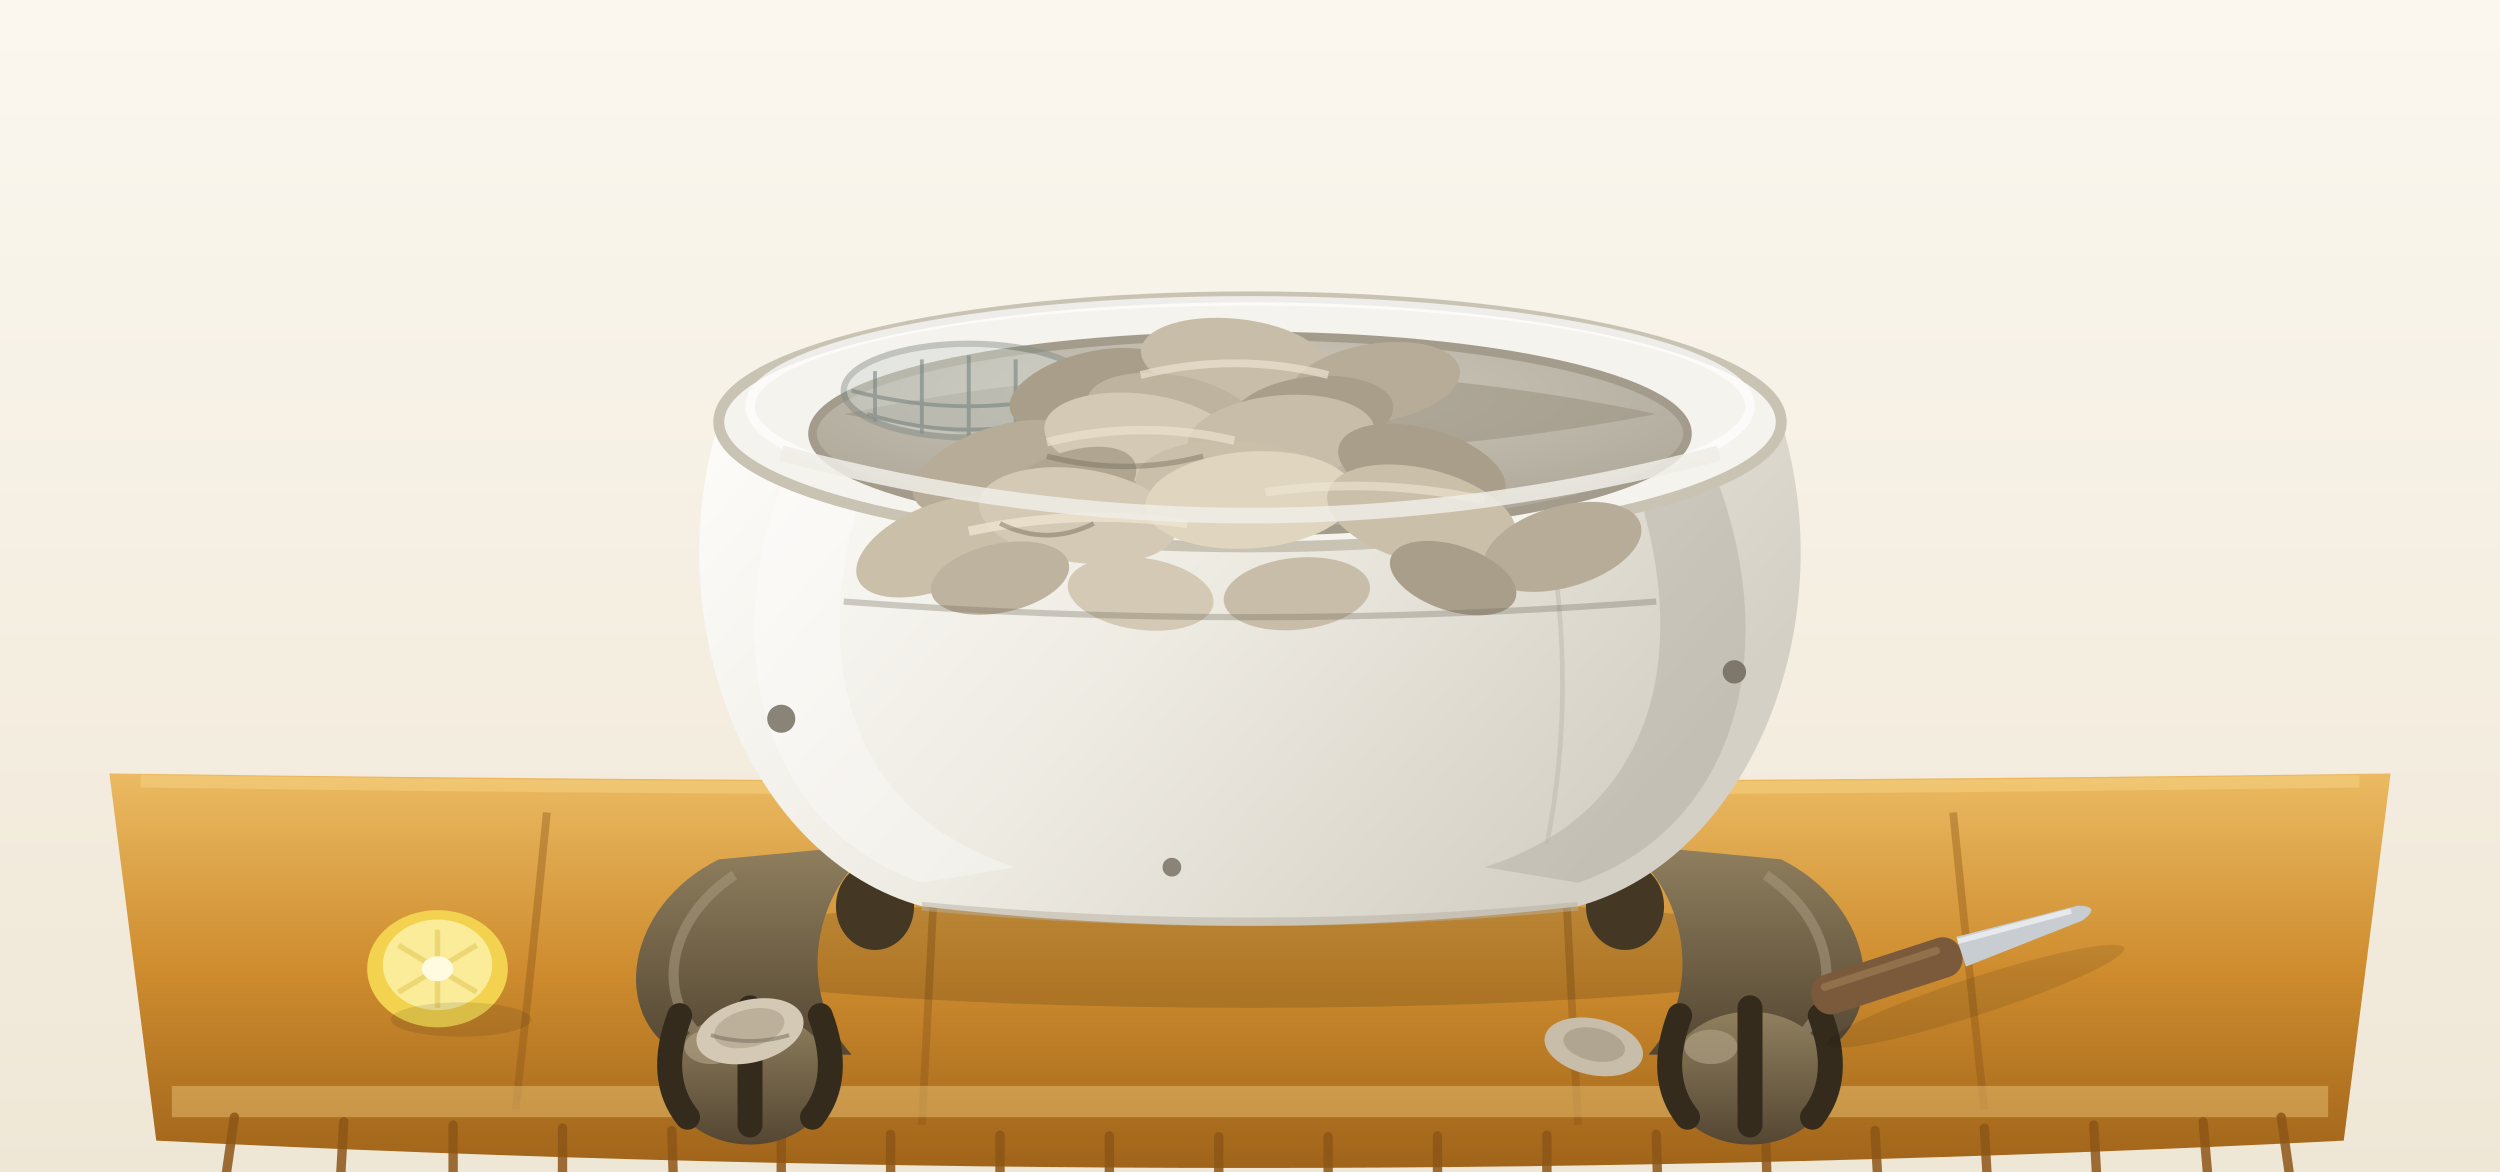
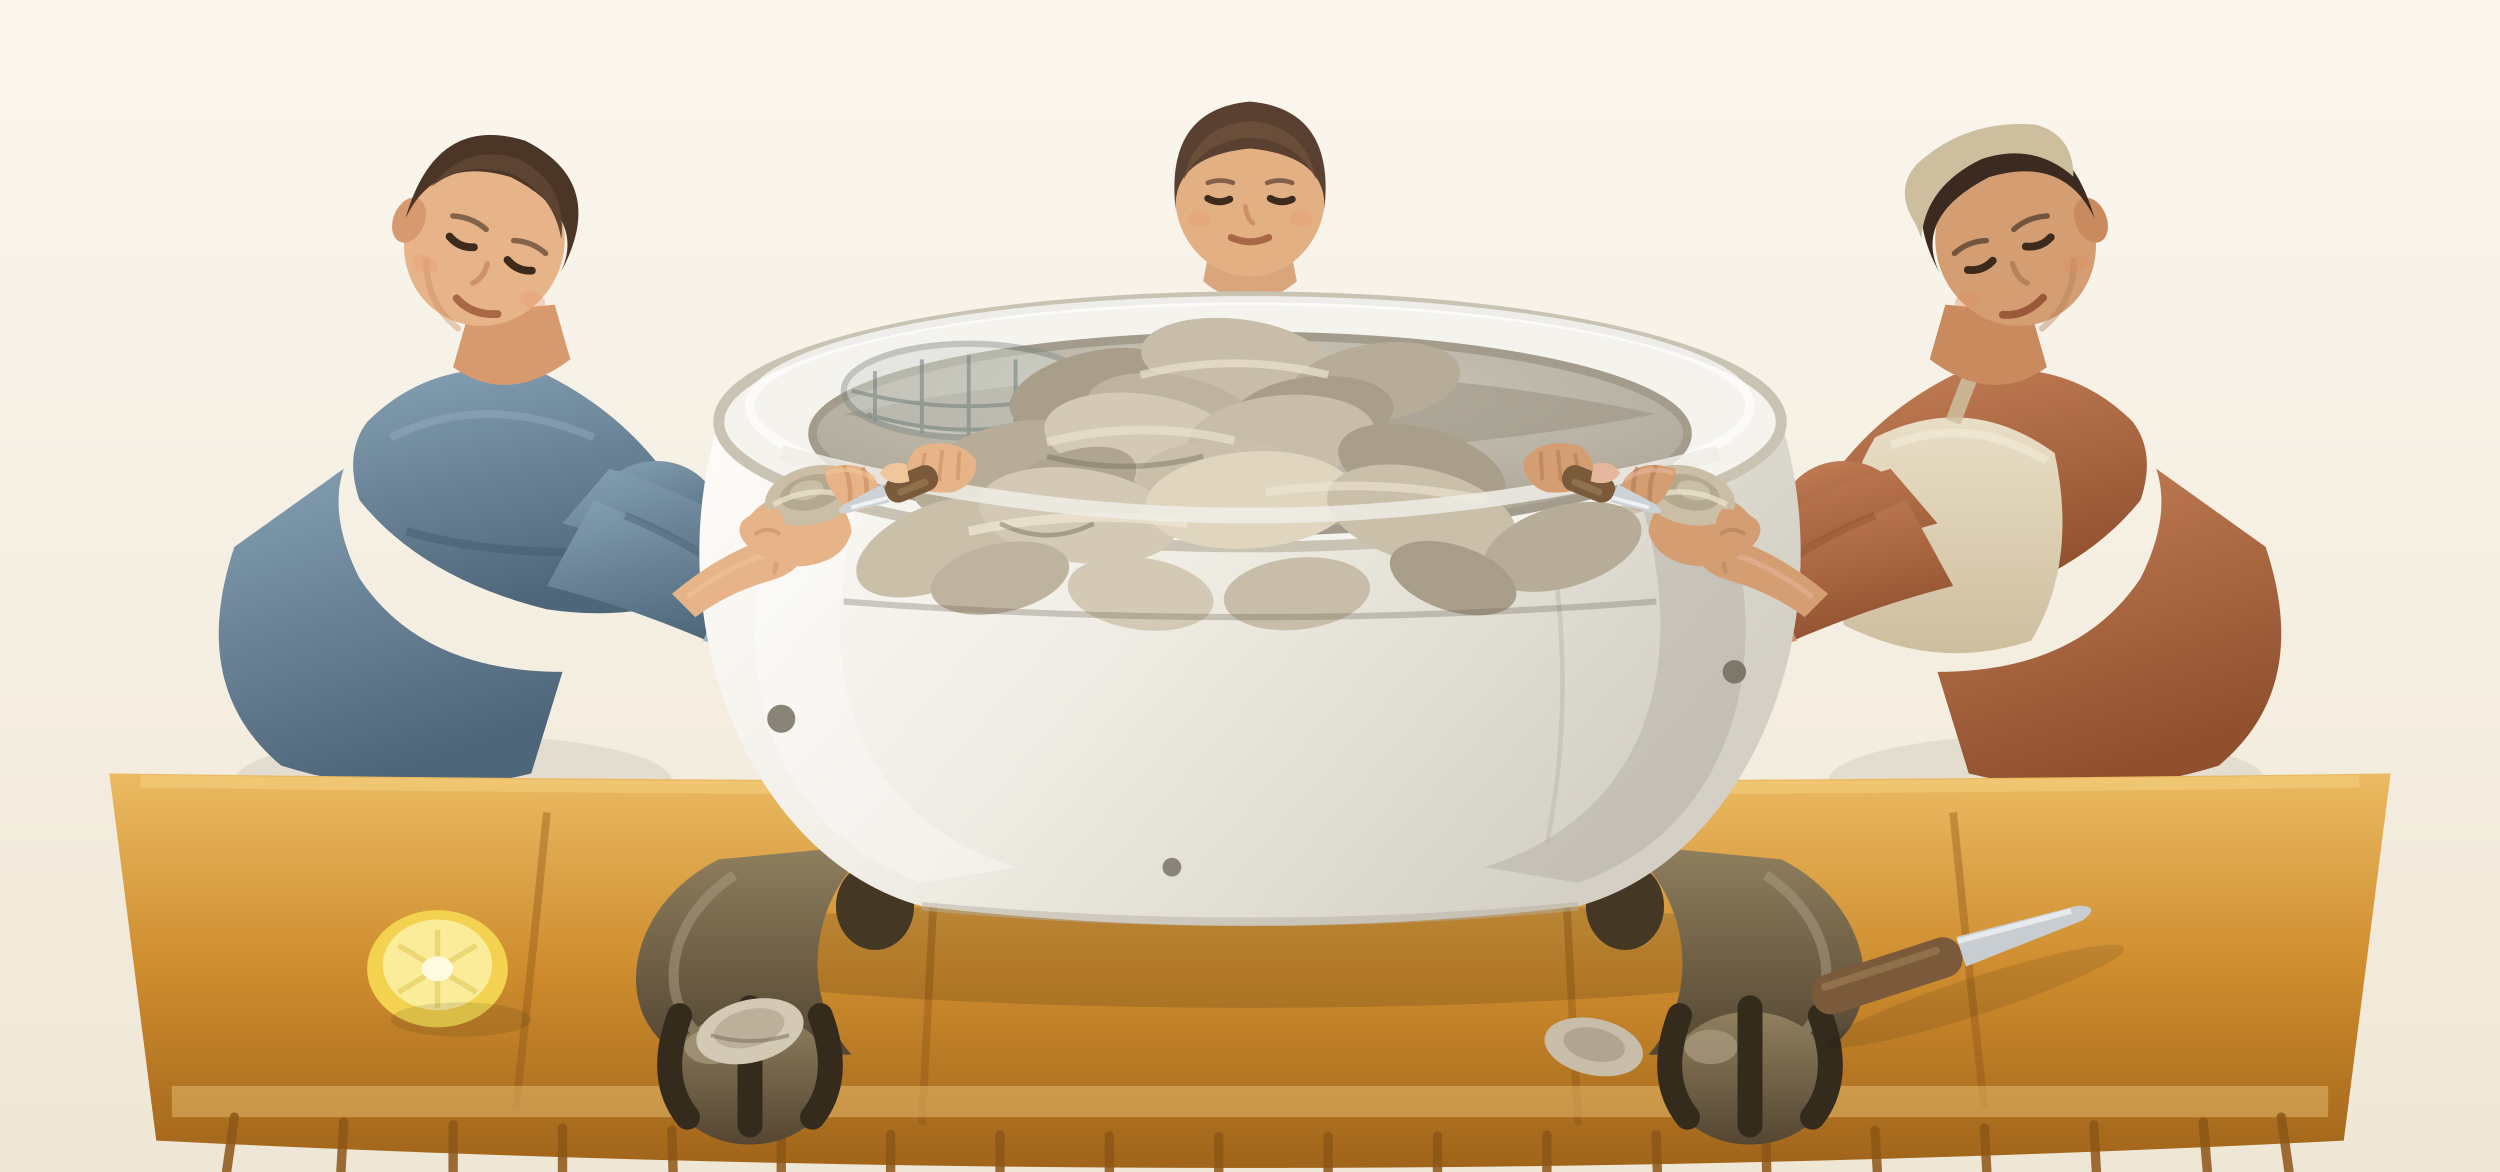
<svg xmlns="http://www.w3.org/2000/svg" viewBox="0 0 320 150" width="320" height="150" class="harvestHeroSvg">
  <defs>
    <linearGradient id="tubh_bg" x1="0" y1="0" x2="0" y2="1">
      <stop offset="0" stop-color="#FBF7EF" />
      <stop offset="1" stop-color="#EFE7D6" />
    </linearGradient>
    <linearGradient id="tubh_en" x1="0" y1="0" x2="1" y2="0.4">
      <stop offset="0" stop-color="#FDFCF9" />
      <stop offset="0.5" stop-color="#EEEBE3" />
      <stop offset="1" stop-color="#D4D0C5" />
    </linearGradient>
    <radialGradient id="tubh_bas" cx="0.5" cy="0.3" r="0.8">
      <stop offset="0" stop-color="#cfcabd" />
      <stop offset="1" stop-color="#a8a192" />
    </radialGradient>
    <linearGradient id="tubh_cl" x1="0" y1="0" x2="0" y2="1">
      <stop offset="0" stop-color="#EBBA62" />
      <stop offset="0.5" stop-color="#CE8C2E" />
      <stop offset="1" stop-color="#A0641A" />
    </linearGradient>
    <linearGradient id="tubh_ft" x1="0" y1="0" x2="0" y2="1">
      <stop offset="0" stop-color="#90805F" />
      <stop offset="1" stop-color="#544632" />
    </linearGradient>
+     <linearGradient id="tubh_blue" x1="0" y1="0" x2="0.35" y2="1">
+       <stop offset="0" stop-color="#85A0B4" />
+       <stop offset="1" stop-color="#4E6679" />
+     </linearGradient>
+     <linearGradient id="tubh_rust" x1="0" y1="0" x2="0.35" y2="1">
+       <stop offset="0" stop-color="#C58057" />
+       <stop offset="1" stop-color="#90502E" />
+     </linearGradient>
+     <linearGradient id="tubh_oat" x1="0" y1="0" x2="0" y2="1">
+       <stop offset="0" stop-color="#E9DEC6" />
+       <stop offset="1" stop-color="#CDBE9E" />
+     </linearGradient>
  </defs>
  <rect x="0" y="0" width="320" height="150" fill="url(#tubh_bg)" />
+   <ellipse cx="58" cy="100" rx="28" ry="6" fill="#000000" opacity="0.07" />
+   <ellipse cx="262" cy="100" rx="28" ry="6" fill="#000000" opacity="0.07" />
+   <g>
+     <path d="M 141 45 Q 160 33 179 45 L 185 61 Q 160 67 135 61 Z" fill="url(#tubh_oat)" />
+     <path d="M 143 46 Q 160 36 177 46" fill="none" stroke="#F4ECDA" stroke-width="1.2" opacity="0.6" />
+     <path d="M 160 39 L 160 55" stroke="#BCAC8A" stroke-width="1.1" opacity="0.7" />
+     <path d="M 154 36 Q 160 41 166 36 L 165 31 L 155 31 Z" fill="#D9A57C" />
+     <ellipse cx="160" cy="25" rx="9.6" ry="10.4" fill="#E3B083" />
+     <path d="M 150.5 27 Q 149 14 160 13 Q 171 14 169.5 27 Q 170 20 160 19 Q 150 20 150.5 27 Z" fill="#5A4030" />
+     <path d="M 151.5 23 Q 153 16 160 15.5 Q 167 16 168.5 23 Q 166 18 160 17.6 Q 154 18 151.5 23 Z" fill="#6B4E3A" />
+     <path d="M 154.6 23.4 Q 156.2 22.8 157.8 23.4" fill="none" stroke="#5A4030" stroke-width="0.6" stroke-linecap="round" opacity="0.7" />
+     <path d="M 162.2 23.4 Q 163.8 22.8 165.4 23.4" fill="none" stroke="#5A4030" stroke-width="0.6" stroke-linecap="round" opacity="0.7" />
+     <path d="M 154.6 25.4 Q 156 26.2 157.4 25.5" fill="none" stroke="#3C2A1C" stroke-width="0.9" stroke-linecap="round" />
+     <path d="M 162.6 25.4 Q 164 26.2 165.4 25.5" fill="none" stroke="#3C2A1C" stroke-width="0.9" stroke-linecap="round" />
+     <path d="M 159.4 26.4 Q 159.6 28 160.4 28.6" fill="none" stroke="#C98A5E" stroke-width="0.6" stroke-linecap="round" opacity="0.8" />
+     <path d="M 157.6 30.4 Q 160 31.5 162.4 30.4" fill="none" stroke="#A86846" stroke-width="0.9" stroke-linecap="round" />
+     <ellipse cx="153.5" cy="28" rx="1.5" ry="1" fill="#E89C72" opacity="0.4" />
+     <ellipse cx="166.5" cy="28" rx="1.5" ry="1" fill="#E89C72" opacity="0.4" />
+   </g>
+   <g>
+     <path d="M 30 70 Q 24 88 36 98 Q 52 103 68 99 L 72 86 Q 54 86 46 74 Q 42 66 44 60 Z" fill="url(#tubh_blue)" />
+     <path d="M 47 54 Q 56 45 70 48 Q 86 56 92 74 Q 84 80 70 78 Q 54 74 46 64 Q 44 58 47 54 Z" fill="url(#tubh_blue)" />
+     <path d="M 50 56 Q 62 50 76 56" fill="none" stroke="#9AB1C3" stroke-width="1" opacity="0.4" />
+     <path d="M 52 68 Q 66 72 84 70" fill="none" stroke="#3C4F60" stroke-width="1.1" opacity="0.35" />
+     <ellipse cx="84" cy="66" rx="8" ry="7" fill="url(#tubh_blue)" />
+     <path d="M 58 47 Q 65 52 73 46 L 71 39 L 60 40 Z" fill="#D69A6E" />
+     <g transform="rotate(22 62 31)">
+       <ellipse cx="62" cy="31" rx="10.2" ry="10.8" fill="#E6B488" />
+       <ellipse cx="52" cy="32" rx="2" ry="3" fill="#D69A6E" />
+       <path d="M 51.5 32 Q 50 18 62 17 Q 74 18 72.5 31 Q 73 23 62 22 Q 52 23 51.5 32 Z" fill="#4A3526" />
+       <path d="M 53 27 Q 55 20 62 19.5 Q 69 20 71 27 Q 68 22 62 21.6 Q 56 22 53 27 Z" fill="#5C4332" />
+       <path d="M 57 29.4 Q 59.4 28.6 61.6 29.4" fill="none" stroke="#5A4030" stroke-width="0.7" stroke-linecap="round" opacity="0.7" />
+       <path d="M 65.4 29.4 Q 67.6 28.6 69.8 29.4" fill="none" stroke="#5A4030" stroke-width="0.7" stroke-linecap="round" opacity="0.7" />
+       <path d="M 57.6 32 Q 59.3 32.9 61 32.1" fill="none" stroke="#3C2A1C" stroke-width="1" stroke-linecap="round" />
+       <path d="M 65.6 32 Q 67.3 32.9 69 32.1" fill="none" stroke="#3C2A1C" stroke-width="1" stroke-linecap="round" />
+       <path d="M 63.4 33.4 Q 63.6 35.4 62.6 36.4" fill="none" stroke="#C98A5E" stroke-width="0.7" stroke-linecap="round" opacity="0.8" />
+       <path d="M 61.4 39 Q 64 40.3 67 38.9" fill="none" stroke="#A86846" stroke-width="1" stroke-linecap="round" />
+       <path d="M 56 36 Q 58 41 63 42.5" fill="none" stroke="#C98A5E" stroke-width="0.8" opacity="0.4" stroke-linecap="round" />
+       <ellipse cx="56" cy="36.4" rx="1.7" ry="1.1" fill="#EA9E72" opacity="0.4" />
+       <ellipse cx="70.5" cy="35.6" rx="1.7" ry="1.1" fill="#EA9E72" opacity="0.4" />
+     </g>
+     <path d="M 78 60 Q 92 64 100 72 L 94 80 Q 84 70 72 67 Z" fill="url(#tubh_blue)" />
+     <path d="M 76 64 Q 90 70 100 76 L 95 84 Q 82 78 70 75 Z" fill="url(#tubh_blue)" />
+     <path d="M 94 70 L 100 72 L 97 79 L 91 77 Z" fill="#9AB1C3" />
+     <path d="M 93 75 L 100 77 L 97 84 L 90 82 Z" fill="#9AB1C3" />
+     <path d="M 80 66 Q 90 70 96 76" fill="none" stroke="#3C4F60" stroke-width="1" opacity="0.35" />
+   </g>
+   <g>
+     <path d="M 290 70 Q 296 88 284 98 Q 268 103 252 99 L 248 86 Q 266 86 274 74 Q 278 66 276 60 Z" fill="url(#tubh_rust)" />
+     <path d="M 273 54 Q 264 45 250 48 Q 234 56 228 74 Q 236 80 250 78 Q 266 74 274 64 Q 276 58 273 54 Z" fill="url(#tubh_rust)" />
+     <path d="M 240 56 Q 252 50 263 58 Q 266 72 260 82 Q 248 86 236 80 Q 234 66 240 56 Z" fill="url(#tubh_oat)" />
+     <path d="M 242 57 Q 252 53 262 59" fill="none" stroke="#F4ECDA" stroke-width="1.1" opacity="0.6" />
+     <path d="M 250 54 Q 254 43 257 39" fill="none" stroke="#CDBE9E" stroke-width="2" opacity="0.85" />
+     <ellipse cx="236" cy="66" rx="8" ry="7" fill="url(#tubh_rust)" />
+     <path d="M 262 47 Q 255 52 247 46 L 249 39 L 260 40 Z" fill="#C98A5E" />
+     <g transform="rotate(-22 258 31)">
+       <ellipse cx="258" cy="31" rx="10.2" ry="10.8" fill="#D49E72" />
+       <ellipse cx="268" cy="32" rx="2" ry="3" fill="#C98A5E" />
+       <path d="M 268.5 32 Q 270 18 258 17 Q 246 18 247.5 31 Q 247 23 258 22 Q 268 23 268.5 32 Z" fill="#3A2A20" />
+       <path d="M 247 24 Q 246 19 250 17 Q 258 14 266 18 Q 270 21 268 26 Q 265 20 258 19.5 Q 250 20 247 26 Z" fill="#CDBE9E" />
+       <path d="M 258.4 29.4 Q 260.6 28.6 263 29.4" fill="none" stroke="#4A3526" stroke-width="0.7" stroke-linecap="round" opacity="0.7" />
+       <path d="M 250.2 29.4 Q 252.4 28.6 254.6 29.4" fill="none" stroke="#4A3526" stroke-width="0.7" stroke-linecap="round" opacity="0.7" />
+       <path d="M 259 32 Q 260.7 32.9 262.4 32.1" fill="none" stroke="#3C2A1C" stroke-width="1" stroke-linecap="round" />
+       <path d="M 251 32 Q 252.7 32.9 254.4 32.1" fill="none" stroke="#3C2A1C" stroke-width="1" stroke-linecap="round" />
+       <path d="M 256.6 33.4 Q 256.4 35.4 257.4 36.4" fill="none" stroke="#B07A52" stroke-width="0.7" stroke-linecap="round" opacity="0.8" />
+       <path d="M 253 39 Q 255.6 40.3 258.6 38.9" fill="none" stroke="#9A5A3A" stroke-width="1" stroke-linecap="round" />
+       <path d="M 264 36 Q 262 41 257 42.5" fill="none" stroke="#B07A52" stroke-width="0.8" opacity="0.4" stroke-linecap="round" />
+       <ellipse cx="264" cy="36.4" rx="1.7" ry="1.1" fill="#DC8E62" opacity="0.4" />
+       <ellipse cx="249.5" cy="35.6" rx="1.7" ry="1.1" fill="#DC8E62" opacity="0.4" />
+     </g>
+     <path d="M 242 60 Q 228 64 220 72 L 226 80 Q 236 70 248 67 Z" fill="url(#tubh_rust)" />
+     <path d="M 244 64 Q 230 70 220 76 L 225 84 Q 238 78 250 75 Z" fill="url(#tubh_rust)" />
+     <path d="M 226 70 L 220 72 L 223 79 L 229 77 Z" fill="#CE9070" />
+     <path d="M 227 75 L 220 77 L 223 84 L 230 82 Z" fill="#CE9070" />
+     <path d="M 240 66 Q 230 70 224 76" fill="none" stroke="#7A4226" stroke-width="1" opacity="0.3" />
+   </g>
  <path d="M 14 99 Q 160 101 306 99 L 300 146 Q 160 153 20 146 Z" fill="url(#tubh_cl)" />
  <path d="M 18 100 Q 160 102 302 100" fill="none" stroke="#F4CE7E" stroke-width="1.6" opacity="0.6" />
  <g stroke="#8C5616" stroke-width="1" opacity="0.4" fill="none">
    <path d="M 70 104 Q 68 124 66 142" />
    <path d="M 120 105 Q 119 125 118 144" />
    <path d="M 200 105 Q 201 125 202 144" />
    <path d="M 250 104 Q 252 124 254 142" />
  </g>
  <rect x="22" y="139" width="276" height="4" fill="#E8C074" opacity="0.5" />
  <g stroke="#8C5616" stroke-width="1.2" stroke-linecap="round" opacity="0.85">
    <line x1="30" y1="143" x2="29" y2="150" />
    <line x1="44" y1="143.6" x2="43.6" y2="150.6" />
    <line x1="58" y1="144" x2="58" y2="151" />
    <line x1="72" y1="144.4" x2="72" y2="151.4" />
    <line x1="86" y1="144.7" x2="86.2" y2="151.7" />
    <line x1="100" y1="145" x2="100" y2="152" />
    <line x1="114" y1="145.2" x2="114" y2="152.2" />
    <line x1="128" y1="145.3" x2="128" y2="152.3" />
    <line x1="142" y1="145.4" x2="142" y2="152.4" />
    <line x1="156" y1="145.5" x2="156" y2="152.5" />
    <line x1="170" y1="145.5" x2="170" y2="152.5" />
    <line x1="184" y1="145.4" x2="184" y2="152.4" />
    <line x1="198" y1="145.3" x2="198" y2="152.3" />
    <line x1="212" y1="145.2" x2="212.2" y2="152.2" />
    <line x1="226" y1="145" x2="226.2" y2="152" />
    <line x1="240" y1="144.7" x2="240.4" y2="151.7" />
    <line x1="254" y1="144.4" x2="254.4" y2="151.4" />
    <line x1="268" y1="144" x2="268.4" y2="151" />
    <line x1="282" y1="143.6" x2="282.6" y2="150.6" />
    <line x1="292" y1="143" x2="293" y2="150" />
  </g>
  <ellipse cx="160" cy="122" rx="78" ry="7" fill="#000000" opacity="0.14" />
  <g>
    <g fill="#443824">
      <ellipse cx="112" cy="116" rx="5" ry="5.6" />
      <ellipse cx="208" cy="116" rx="5" ry="5.6" />
    </g>
    <path d="M 92 110 C 80 116 78 130 87 135 L 109 135 C 101 126 105 112 113 108 Z" fill="url(#tubh_ft)" />
    <path d="M 94 112 C 85 118 84 128 90 133" fill="none" stroke="#A8997F" stroke-width="1.3" opacity="0.55" />
    <ellipse cx="96" cy="138" rx="10.5" ry="8.5" fill="url(#tubh_ft)" />
    <ellipse cx="91" cy="134" rx="3.4" ry="2.2" fill="#AC9D82" opacity="0.7" />
    <path d="M 87 130 Q 84 138 88 143" fill="none" stroke="#352B1D" stroke-width="3.2" stroke-linecap="round" />
    <path d="M 96 129 Q 96 138 96 144" fill="none" stroke="#352B1D" stroke-width="3.2" stroke-linecap="round" />
    <path d="M 105 130 Q 108 138 104 143" fill="none" stroke="#352B1D" stroke-width="3.2" stroke-linecap="round" />
    <path d="M 228 110 C 240 116 242 130 233 135 L 211 135 C 219 126 215 112 207 108 Z" fill="url(#tubh_ft)" />
    <path d="M 226 112 C 235 118 236 128 230 133" fill="none" stroke="#A8997F" stroke-width="1.3" opacity="0.55" />
    <ellipse cx="224" cy="138" rx="10.5" ry="8.5" fill="url(#tubh_ft)" />
    <ellipse cx="219" cy="134" rx="3.4" ry="2.2" fill="#AC9D82" opacity="0.7" />
    <path d="M 215 130 Q 212 138 216 143" fill="none" stroke="#352B1D" stroke-width="3.2" stroke-linecap="round" />
    <path d="M 224 129 Q 224 138 224 144" fill="none" stroke="#352B1D" stroke-width="3.2" stroke-linecap="round" />
    <path d="M 233 130 Q 236 138 232 143" fill="none" stroke="#352B1D" stroke-width="3.2" stroke-linecap="round" />
  </g>
  <path d="M 92 54 C 84 80 96 110 118 116 Q 160 121 202 116 C 224 110 236 80 228 54 A 68 16 0 0 1 92 54 Z" fill="url(#tubh_en)" />
  <path d="M 100 62 C 92 84 98 106 118 113 L 130 111 C 108 104 104 84 110 64 Z" fill="#FFFFFF" opacity="0.30" />
  <path d="M 220 62 C 228 84 222 106 202 113 L 190 111 C 212 104 216 84 210 64 Z" fill="#9C958A" opacity="0.28" />
  <path d="M 118 116 Q 160 120 202 116" fill="none" stroke="#B7B0A2" stroke-width="1.1" opacity="0.5" />
  <circle cx="100" cy="92" r="1.8" fill="#8a8478" />
  <circle cx="222" cy="86" r="1.5" fill="#7e786c" />
  <circle cx="150" cy="111" r="1.2" fill="#8a8478" />
  <path d="M 198 66 Q 202 88 198 108" fill="none" stroke="#bdb7ab" stroke-width="0.6" opacity="0.5" />
  <ellipse cx="160" cy="54" rx="68" ry="16" fill="#F5F3ED" stroke="#C9C3B4" stroke-width="1.4" />
  <ellipse cx="160" cy="52" rx="64" ry="13.5" fill="none" stroke="#FFFFFF" stroke-width="1.2" opacity="0.7" />
  <ellipse cx="160" cy="55.5" rx="56" ry="12.5" fill="url(#tubh_bas)" />
  <ellipse cx="160" cy="55.5" rx="56" ry="12.5" fill="none" stroke="#A39C8C" stroke-width="1.1" />
  <path d="M 108 53 Q 160 42 212 53 Q 160 63 108 53 Z" fill="#968E7E" opacity="0.5" />
  <g transform="translate(124 50)" opacity="0.9">
    <ellipse cx="0" cy="0" rx="16" ry="6" fill="#cfd6d2" opacity="0.5" stroke="#7d8a86" stroke-width="0.8" />
    <g stroke="#7d8a86" stroke-width="0.5" opacity="0.7" fill="none">
      <line x1="-12" y1="-2.5" x2="-12" y2="4" />
      <line x1="-6" y1="-4" x2="-6" y2="5.5" />
      <line x1="0" y1="-4.5" x2="0" y2="6" />
      <line x1="6" y1="-4" x2="6" y2="5.5" />
      <line x1="12" y1="-2.5" x2="12" y2="4" />
      <path d="M -15 0 Q 0 4 15 0" />
      <path d="M -13 3 Q 0 7 13 3" />
    </g>
  </g>
  <g id="oysterPile">
    <g class="pileBack">
      <ellipse cx="140" cy="50" rx="11" ry="5" fill="#a99e8a" transform="rotate(-13 140 50)" />
      <ellipse cx="158" cy="46" rx="12" ry="5.2" fill="#c8bda8" transform="rotate(6 158 46)" />
      <ellipse cx="176" cy="49" rx="11" ry="5" fill="#b7ac97" transform="rotate(-9 176 49)" />
      <ellipse cx="150" cy="53" rx="11" ry="5" fill="#beb39e" transform="rotate(10 150 53)" />
      <ellipse cx="168" cy="53" rx="10.4" ry="4.8" fill="#a99e8a" transform="rotate(-6 168 53)" />
      <path d="M 146 48 Q 158 45 170 48" fill="none" stroke="#ece3d0" stroke-width="1" opacity="0.7" />
    </g>
    <g class="pileMid">
      <ellipse cx="128" cy="60" rx="11.6" ry="5.4" fill="#b7ac97" transform="rotate(-18 128 60)" />
      <ellipse cx="146" cy="56" rx="12.4" ry="5.6" fill="#d3c9b4" transform="rotate(7 146 56)" />
      <ellipse cx="164" cy="56" rx="12" ry="5.4" fill="#c8bda8" transform="rotate(-5 164 56)" />
      <ellipse cx="182" cy="60" rx="11" ry="5.2" fill="#a99e8a" transform="rotate(15 182 60)" />
      <ellipse cx="158" cy="62" rx="12.6" ry="5.6" fill="#cabfa9" transform="rotate(3 158 62)" />
      <ellipse cx="136" cy="63" rx="10" ry="4.8" fill="#b0a591" transform="rotate(-22 136 63)" />
      <path d="M 134 56.6 Q 146 53.6 158 56.4" fill="none" stroke="#ece3d0" stroke-width="1.1" opacity="0.65" />
      <path d="M 134 58.4 Q 144 61 154 58.4" fill="none" stroke="#6f6757" stroke-width="0.7" opacity="0.4" />
    </g>
    <g class="pileFront">
      <ellipse cx="120" cy="70" rx="11" ry="5.4" fill="#cabfa9" transform="rotate(-22 120 70)" />
      <ellipse cx="138" cy="66" rx="12.8" ry="6" fill="#d3c9b4" transform="rotate(8 138 66)" />
      <ellipse cx="160" cy="64" rx="13.4" ry="6.2" fill="#e0d6c0" transform="rotate(-4 160 64)" />
      <ellipse cx="182" cy="66" rx="12.4" ry="6" fill="#cabfa9" transform="rotate(14 182 66)" />
      <ellipse cx="200" cy="70" rx="10.4" ry="5.2" fill="#b7ac97" transform="rotate(-16 200 70)" />
      <ellipse cx="128" cy="74" rx="9" ry="4.4" fill="#beb39e" transform="rotate(-12 128 74)" />
      <ellipse cx="146" cy="76" rx="9.4" ry="4.6" fill="#d3c9b4" transform="rotate(8 146 76)" />
      <ellipse cx="166" cy="76" rx="9.4" ry="4.6" fill="#c8bda8" transform="rotate(-6 166 76)" />
      <ellipse cx="186" cy="74" rx="8.4" ry="4.2" fill="#a99e8a" transform="rotate(18 186 74)" />
      <path d="M 124 68 Q 138 65 152 67" fill="none" stroke="#efe6d2" stroke-width="1.2" opacity="0.75" />
      <path d="M 162 63 Q 176 61 190 64" fill="none" stroke="#efe6d2" stroke-width="1.1" opacity="0.6" />
      <path d="M 128 67 Q 134 70 140 67" fill="none" stroke="#6f6757" stroke-width="0.6" opacity="0.45" />
      <path d="M 108 77 Q 160 81 212 77" fill="none" stroke="#6f6757" stroke-width="0.8" opacity="0.32" />
    </g>
  </g>
  <path d="M 100 58 Q 160 74 220 58" fill="none" stroke="#EFEDE6" stroke-width="2" opacity="0.85" />
+   <g>
+     <path d="M 86 76 Q 92 71 98 69 Q 102 68.5 103 71 Q 102 73.5 98 74.5 Q 93 76 89 79 Z" fill="#E6B488" />
+     <path d="M 88 76.4 Q 93 72.6 98 71" fill="none" stroke="#F0C79B" stroke-width="0.7" opacity="0.5" />
+     <path d="M 98 70 Q 100 71.5 99 73.4" fill="none" stroke="#C98A5E" stroke-width="0.6" opacity="0.4" />
+     <path d="M 96 66 Q 99 62.5 104 63 Q 108.5 64 109 68 Q 108 72 102.5 72.5 Q 97 72 95 69 Q 94 67 96 66 Z" fill="#E6B488" />
+     <ellipse cx="104" cy="63.4" rx="6.2" ry="3.7" fill="#cabfa6" transform="rotate(-14 104 63.4)" />
+     <ellipse cx="104" cy="63" rx="4.1" ry="2.2" fill="#b3a98f" transform="rotate(-14 104 63.4)" />
+     <ellipse cx="103.4" cy="62.6" rx="2.2" ry="1.2" fill="#cdc3aa" transform="rotate(-14 104 63.4)" opacity="0.85" />
+     <path d="M 99 64.6 Q 104 61.8 109.4 63.8" fill="none" stroke="#efe6d2" stroke-width="0.7" opacity="0.7" />
+     <path d="M 105.6 60 Q 110.6 58.4 112.4 62 Q 112.8 65 110 65.4 Q 107.6 65 106.6 63 Q 105.4 61.2 105.6 60 Z" fill="#E6B488" />
+     <path d="M 108 59.6 Q 109 61.6 108.8 64.4" fill="none" stroke="#C98A5E" stroke-width="0.6" opacity="0.6" />
+     <path d="M 110.4 59.8 Q 111.2 61.8 110.8 64.6" fill="none" stroke="#C98A5E" stroke-width="0.6" opacity="0.6" />
+     <path d="M 105.8 60.6 Q 109 59.4 112 61.4" fill="none" stroke="#F0C79B" stroke-width="0.6" opacity="0.6" />
+     <path d="M 95.5 68 Q 97 64.8 99.6 65.2 Q 101 67 99.8 69.2 Q 97.8 70.8 95.5 69.4 Q 94.8 68.6 95.5 68 Z" fill="#E6B488" />
+     <path d="M 96.6 68.4 Q 98.4 67.2 99.8 68.4" fill="none" stroke="#C98A5E" stroke-width="0.5" opacity="0.55" />
+     <path d="M 118 57 Q 123 56 125 59 Q 125 62 122 63 Q 117.6 63.4 116 61 Q 116 58 118 57 Z" fill="#E6B488" />
+     <path d="M 118.4 58 L 117.8 61.4" fill="none" stroke="#C98A5E" stroke-width="0.5" opacity="0.55" />
+     <path d="M 120.6 57.6 L 120.2 61.6" fill="none" stroke="#C98A5E" stroke-width="0.5" opacity="0.55" />
+     <path d="M 122.8 57.8 L 122.6 61.4" fill="none" stroke="#C98A5E" stroke-width="0.5" opacity="0.55" />
+     <g transform="translate(119 61) rotate(-202)">
+       <rect x="-1" y="-1.7" width="7" height="3.4" rx="1.6" fill="#7A5A3A" />
+       <rect x="0.4" y="-0.9" width="4.2" height="0.9" rx="0.4" fill="#9A7A52" opacity="0.7" />
+       <path d="M 6 -1.1 L 11.5 -0.4 Q 13.4 0.2 11.5 0.8 L 6 1.4 Z" fill="#CDD2D7" />
+       <path d="M 6 -0.5 L 10.8 0.1" stroke="#F2F5F8" stroke-width="0.5" opacity="0.9" />
+     </g>
+     <path d="M 116.4 61.6 Q 114 62.4 112.6 60.6 Q 113.6 58.8 116 59.4 Z" fill="#F0C79B" />
+   </g>
+   <g transform="translate(320,0) scale(-1,1)">
+     <path d="M 86 76 Q 92 71 98 69 Q 102 68.5 103 71 Q 102 73.5 98 74.5 Q 93 76 89 79 Z" fill="#D49E72" />
+     <path d="M 88 76.4 Q 93 72.6 98 71" fill="none" stroke="#E6B79C" stroke-width="0.7" opacity="0.5" />
+     <path d="M 98 70 Q 100 71.5 99 73.4" fill="none" stroke="#B07A52" stroke-width="0.6" opacity="0.4" />
+     <path d="M 96 66 Q 99 62.5 104 63 Q 108.5 64 109 68 Q 108 72 102.5 72.5 Q 97 72 95 69 Q 94 67 96 66 Z" fill="#D49E72" />
+     <ellipse cx="104" cy="63.4" rx="6.2" ry="3.7" fill="#cabfa6" transform="rotate(-14 104 63.4)" />
+     <ellipse cx="104" cy="63" rx="4.1" ry="2.2" fill="#b3a98f" transform="rotate(-14 104 63.4)" />
+     <ellipse cx="103.4" cy="62.6" rx="2.2" ry="1.2" fill="#cdc3aa" transform="rotate(-14 104 63.4)" opacity="0.85" />
+     <path d="M 99 64.6 Q 104 61.8 109.4 63.8" fill="none" stroke="#efe6d2" stroke-width="0.7" opacity="0.7" />
+     <path d="M 105.6 60 Q 110.6 58.4 112.4 62 Q 112.8 65 110 65.4 Q 107.6 65 106.6 63 Q 105.4 61.2 105.6 60 Z" fill="#D49E72" />
+     <path d="M 108 59.6 Q 109 61.6 108.8 64.4" fill="none" stroke="#B07A52" stroke-width="0.6" opacity="0.6" />
+     <path d="M 110.4 59.8 Q 111.2 61.8 110.8 64.6" fill="none" stroke="#B07A52" stroke-width="0.6" opacity="0.6" />
+     <path d="M 105.8 60.6 Q 109 59.4 112 61.4" fill="none" stroke="#E6B79C" stroke-width="0.6" opacity="0.6" />
+     <path d="M 95.5 68 Q 97 64.8 99.6 65.2 Q 101 67 99.8 69.2 Q 97.8 70.8 95.5 69.4 Q 94.8 68.6 95.5 68 Z" fill="#D49E72" />
+     <path d="M 96.6 68.4 Q 98.4 67.2 99.8 68.4" fill="none" stroke="#B07A52" stroke-width="0.5" opacity="0.55" />
+     <path d="M 118 57 Q 123 56 125 59 Q 125 62 122 63 Q 117.6 63.4 116 61 Q 116 58 118 57 Z" fill="#D49E72" />
+     <path d="M 118.4 58 L 117.8 61.4" fill="none" stroke="#B07A52" stroke-width="0.5" opacity="0.55" />
+     <path d="M 120.6 57.6 L 120.2 61.6" fill="none" stroke="#B07A52" stroke-width="0.5" opacity="0.55" />
+     <path d="M 122.8 57.8 L 122.6 61.4" fill="none" stroke="#B07A52" stroke-width="0.5" opacity="0.55" />
+     <g transform="translate(119 61) rotate(-202)">
+       <rect x="-1" y="-1.7" width="7" height="3.4" rx="1.6" fill="#7A5A3A" />
+       <rect x="0.4" y="-0.9" width="4.2" height="0.9" rx="0.4" fill="#9A7A52" opacity="0.7" />
+       <path d="M 6 -1.1 L 11.5 -0.4 Q 13.4 0.2 11.5 0.8 L 6 1.4 Z" fill="#CDD2D7" />
+       <path d="M 6 -0.5 L 10.8 0.1" stroke="#F2F5F8" stroke-width="0.5" opacity="0.9" />
+     </g>
+     <path d="M 116.4 61.6 Q 114 62.4 112.6 60.6 Q 113.6 58.8 116 59.4 Z" fill="#E6B79C" />
+   </g>
  <g transform="translate(56 124)">
    <ellipse cx="0" cy="0" rx="9" ry="7.5" fill="#F2D24E" />
    <ellipse cx="0" cy="-0.5" rx="7" ry="5.8" fill="#FBEC9A" />
    <g stroke="#E8D26A" stroke-width="0.7" opacity="0.8">
      <line x1="0" y1="-5" x2="0" y2="5" />
      <line x1="-5" y1="-3" x2="5" y2="3" />
      <line x1="-5" y1="3" x2="5" y2="-3" />
    </g>
    <ellipse cx="0" cy="0" rx="2" ry="1.6" fill="#FFFBE0" />
    <ellipse cx="3" cy="6.5" rx="9" ry="2.2" fill="#000000" opacity="0.1" />
  </g>
  <g transform="translate(232 128) rotate(-18)">
    <rect x="0" y="-2.6" width="20" height="5.2" rx="2.4" fill="#7A5A3A" />
    <rect x="1.5" y="-1.6" width="16" height="1" rx="0.5" fill="#9A7A52" opacity="0.7" />
    <path d="M 20 -2 L 36 -1 Q 39 0 36 1 L 20 2 Z" fill="#C8CDD2" />
    <path d="M 20 -1.4 L 35 -0.6" stroke="#EEF1F4" stroke-width="0.7" opacity="0.8" />
    <ellipse cx="20" cy="6" rx="20" ry="2.4" fill="#000000" opacity="0.1" />
  </g>
  <g transform="translate(96 132)">
    <ellipse cx="0" cy="0" rx="7" ry="4" fill="#d3c9b4" transform="rotate(-14)" />
    <ellipse cx="0" cy="-0.4" rx="4.6" ry="2.4" fill="#bdb09a" transform="rotate(-14)" />
    <path d="M -5 0.5 Q 0 2 5 0.5" fill="none" stroke="#6f6757" stroke-width="0.5" opacity="0.5" />
  </g>
  <g transform="translate(204 134)">
    <ellipse cx="0" cy="0" rx="6.4" ry="3.6" fill="#c8bda8" transform="rotate(12)" />
    <ellipse cx="0" cy="-0.3" rx="4" ry="2.1" fill="#b0a591" transform="rotate(12)" />
  </g>
</svg>
